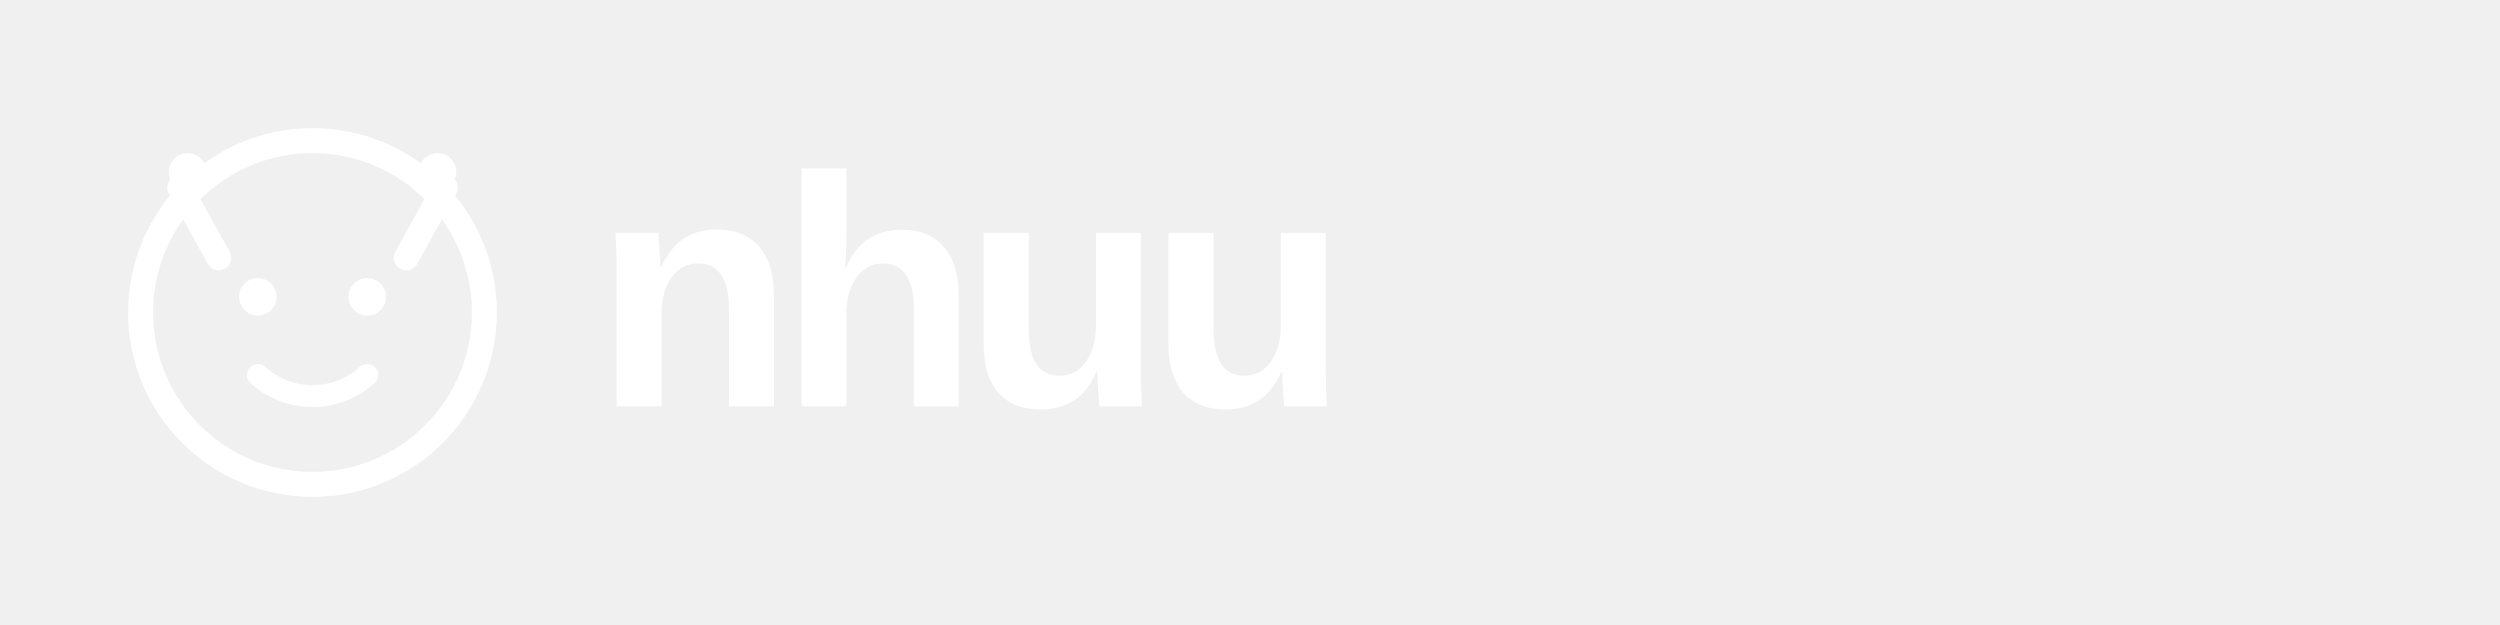
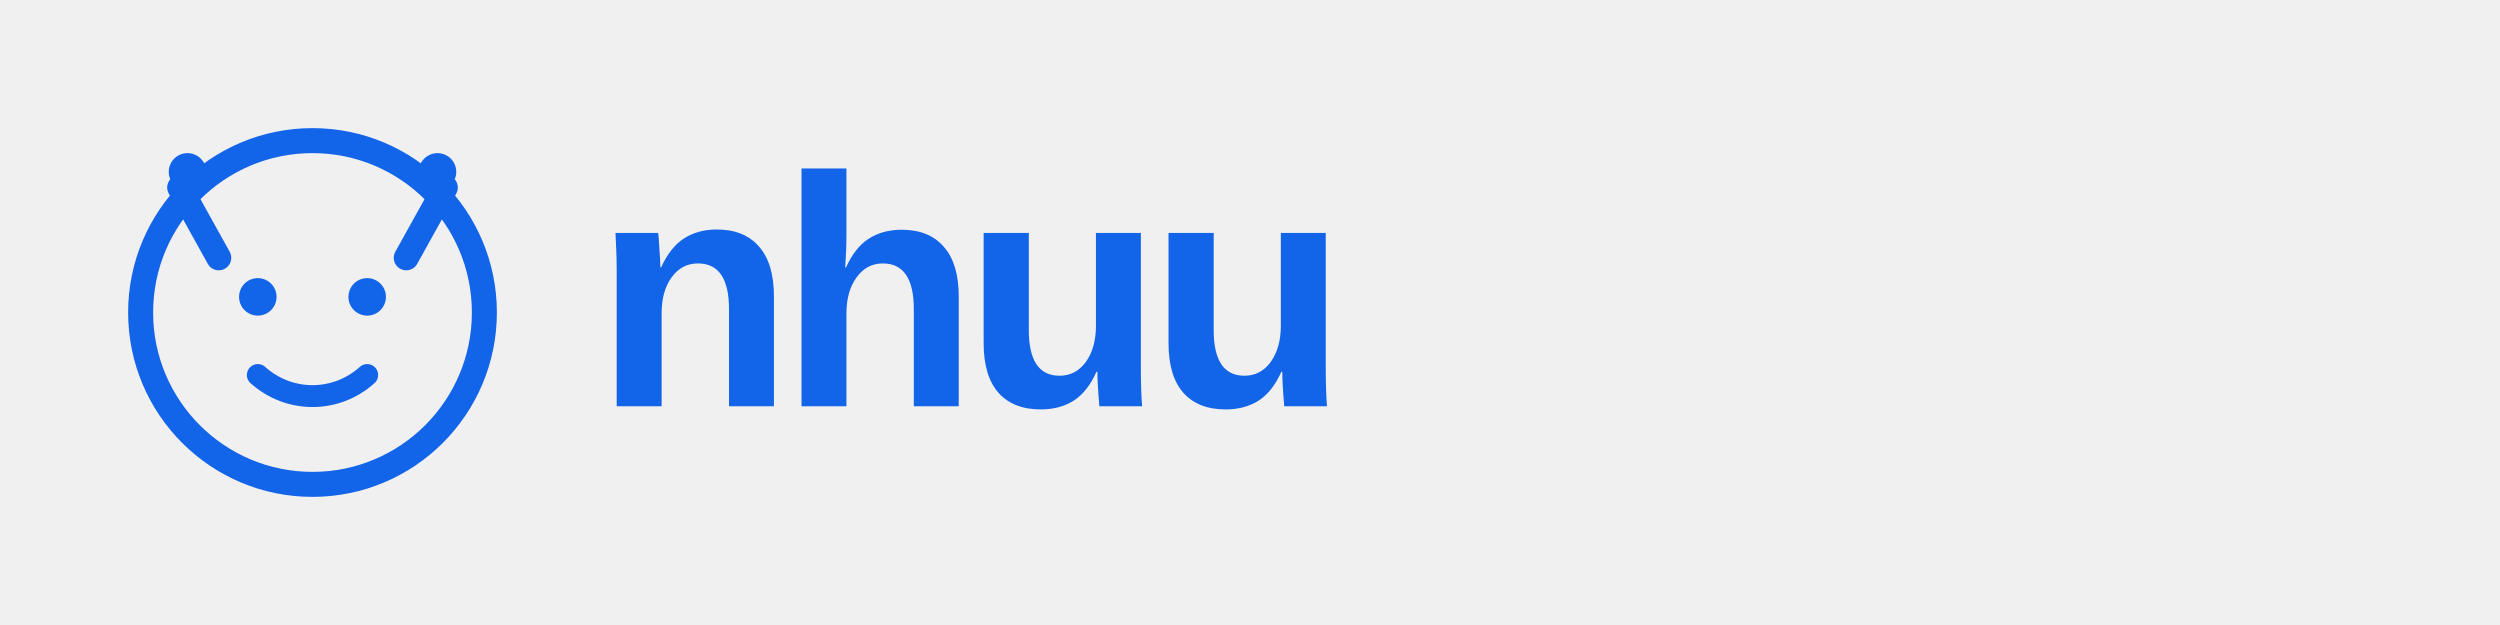
<svg xmlns="http://www.w3.org/2000/svg" viewBox="0 0 160 40" role="img" aria-labelledby="title">
-   <g fill="none" stroke="#fff" stroke-linecap="round" stroke-linejoin="round">
+   <g fill="none" stroke="#1264e8" stroke-linecap="round" stroke-linejoin="round">
    <circle cx="20" cy="20" r="11" stroke-width="1.6" />
    <path d="M14 16.5 11.5 12M26 16.5 28.5 12" stroke-width="1.6" />
-     <circle cx="12" cy="11" r="1.2" fill="#fff" stroke="none" />
-     <circle cx="28" cy="11" r="1.2" fill="#fff" stroke="none" />
-     <circle cx="16.5" cy="19" r="1.2" fill="#fff" stroke="none" />
-     <circle cx="23.5" cy="19" r="1.2" fill="#fff" stroke="none" />
+     <circle cx="12" cy="11" r="1.2" fill="#1264e8" stroke="none" />
+     <circle cx="28" cy="11" r="1.2" fill="#1264e8" stroke="none" />
+     <circle cx="16.5" cy="19" r="1.2" fill="#1264e8" stroke="none" />
+     <circle cx="23.5" cy="19" r="1.2" fill="#1264e8" stroke="none" />
    <path d="M16.5 24c2 1.8 5 1.8 7 0" stroke-width="1.4" />
  </g>
-   <text x="38" y="26" fill="#fff" font-family="Arial, Helvetica, sans-serif" font-size="21" font-weight="700" letter-spacing="-1">nhuu</text>
+   <text x="38" y="26" fill="#1264e8" font-family="Arial, Helvetica, sans-serif" font-size="21" font-weight="700" letter-spacing="-1">nhuu</text>
</svg>
